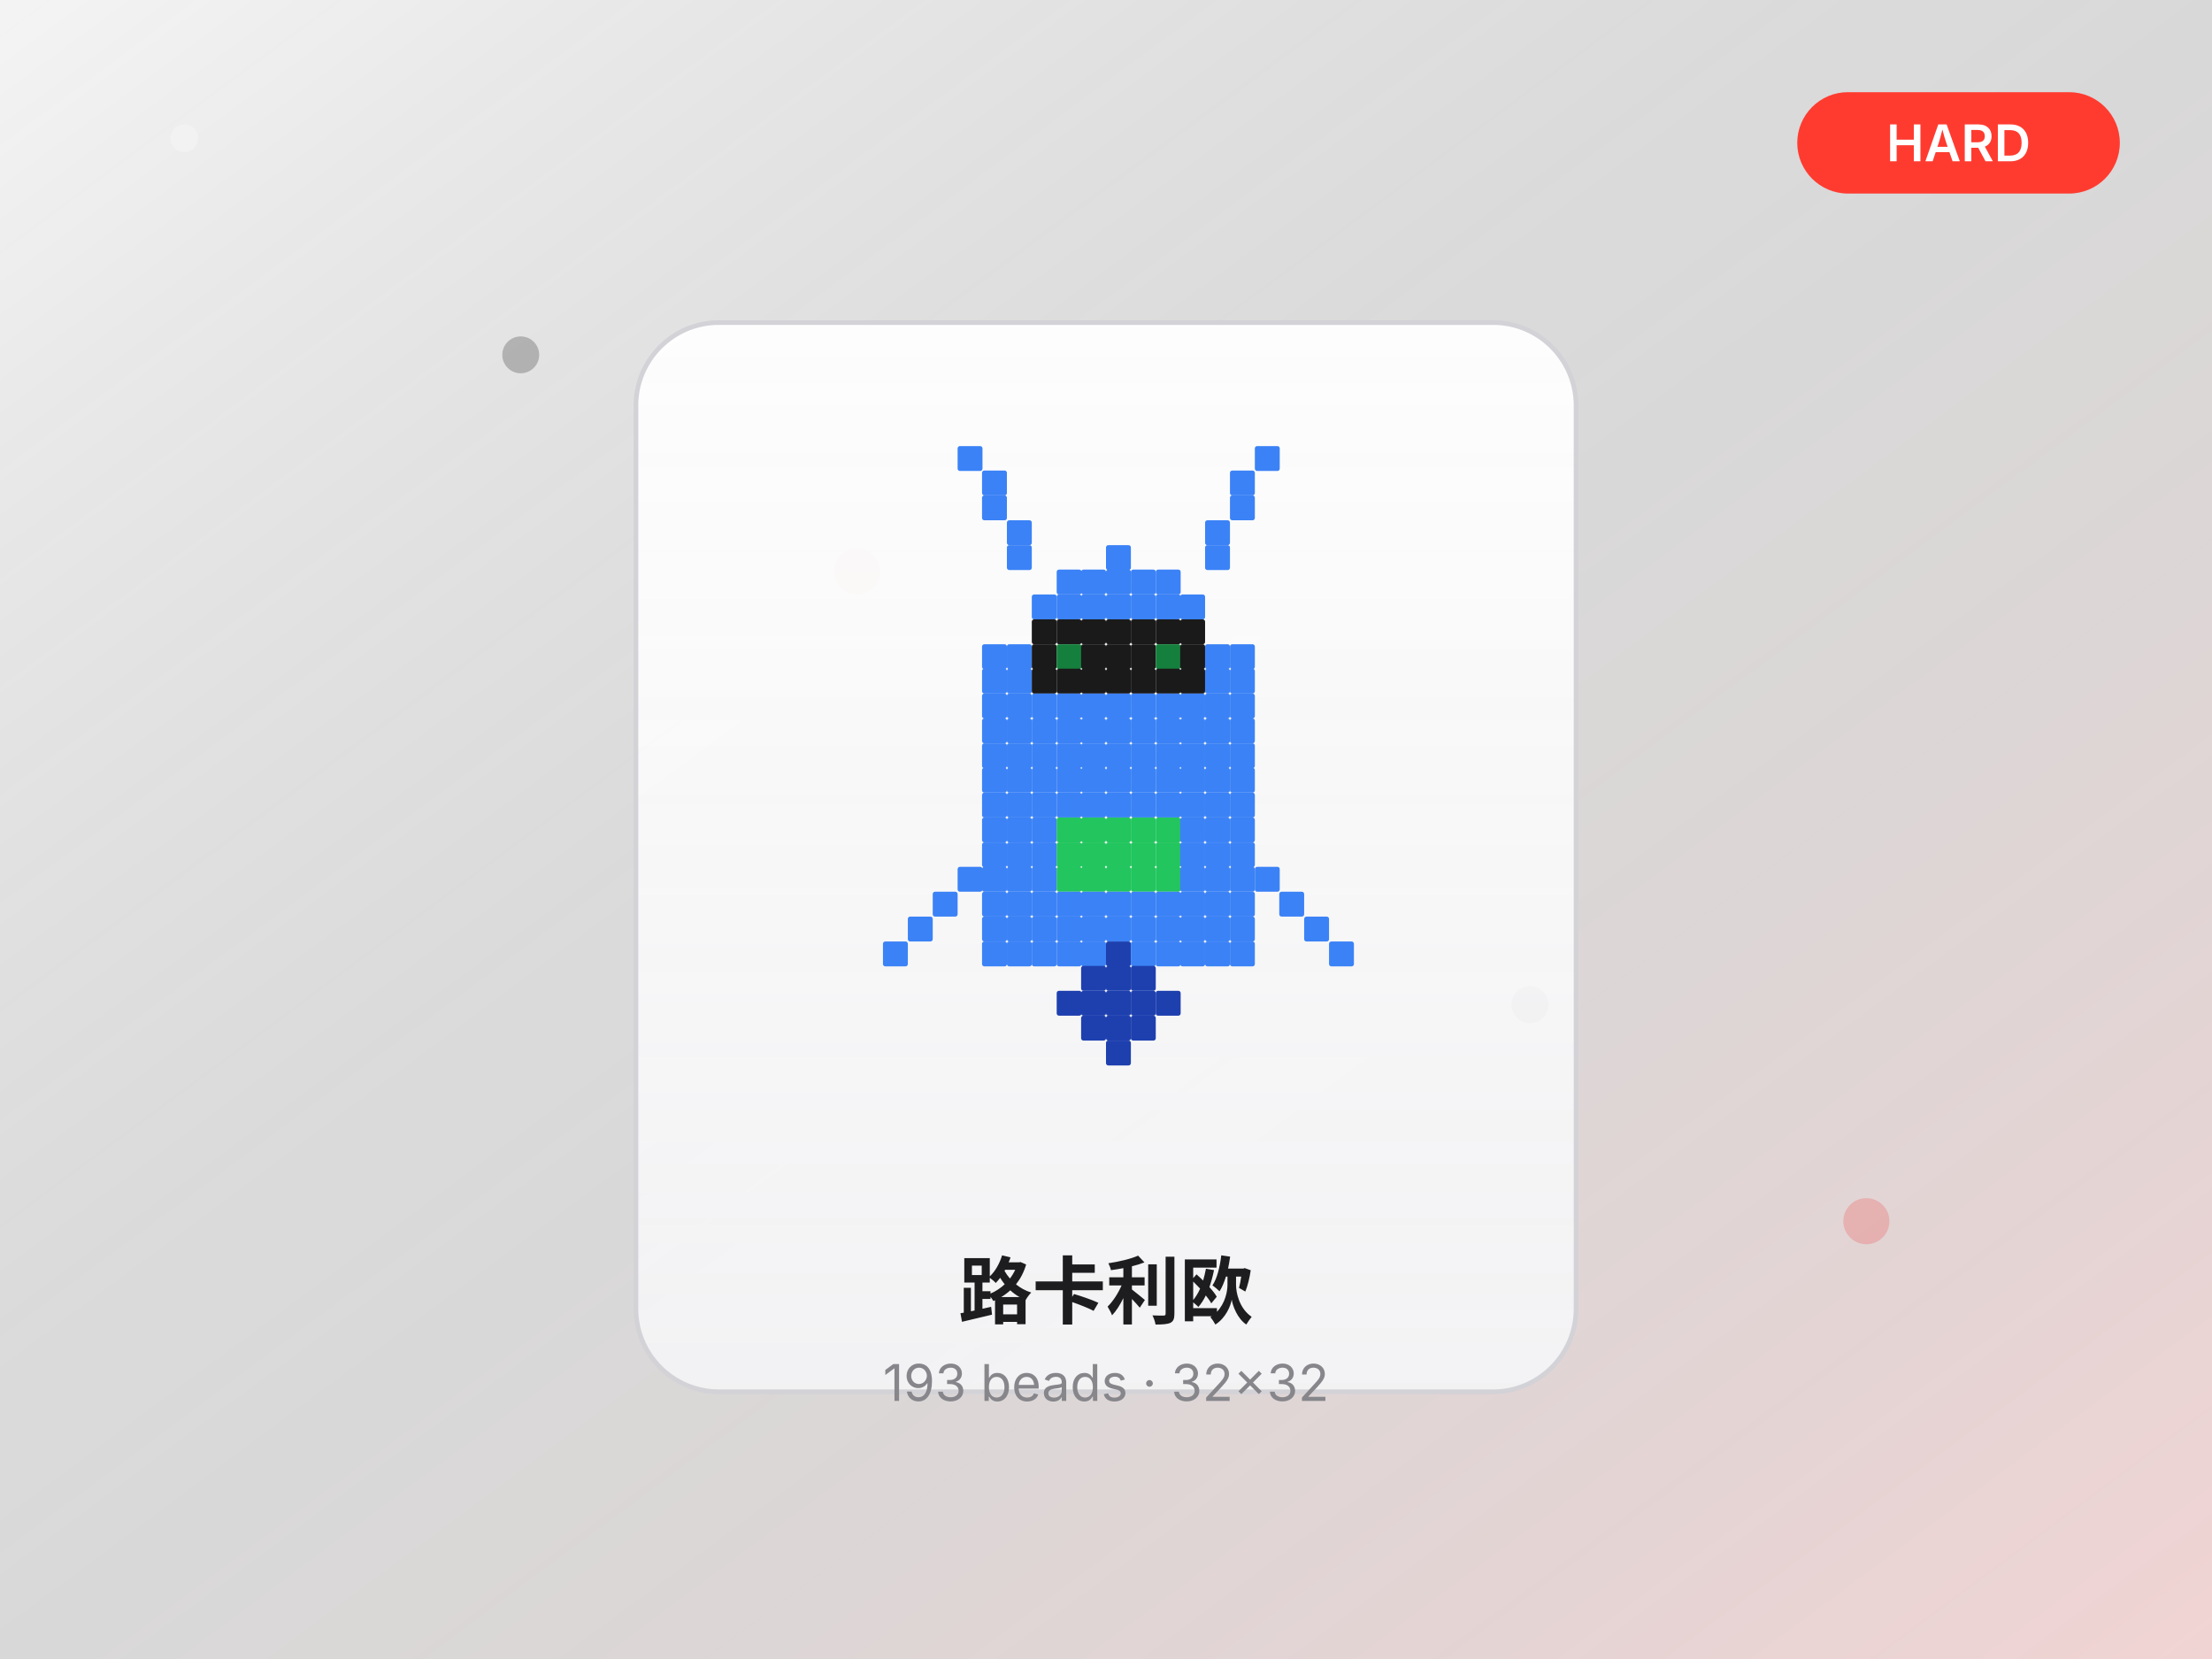
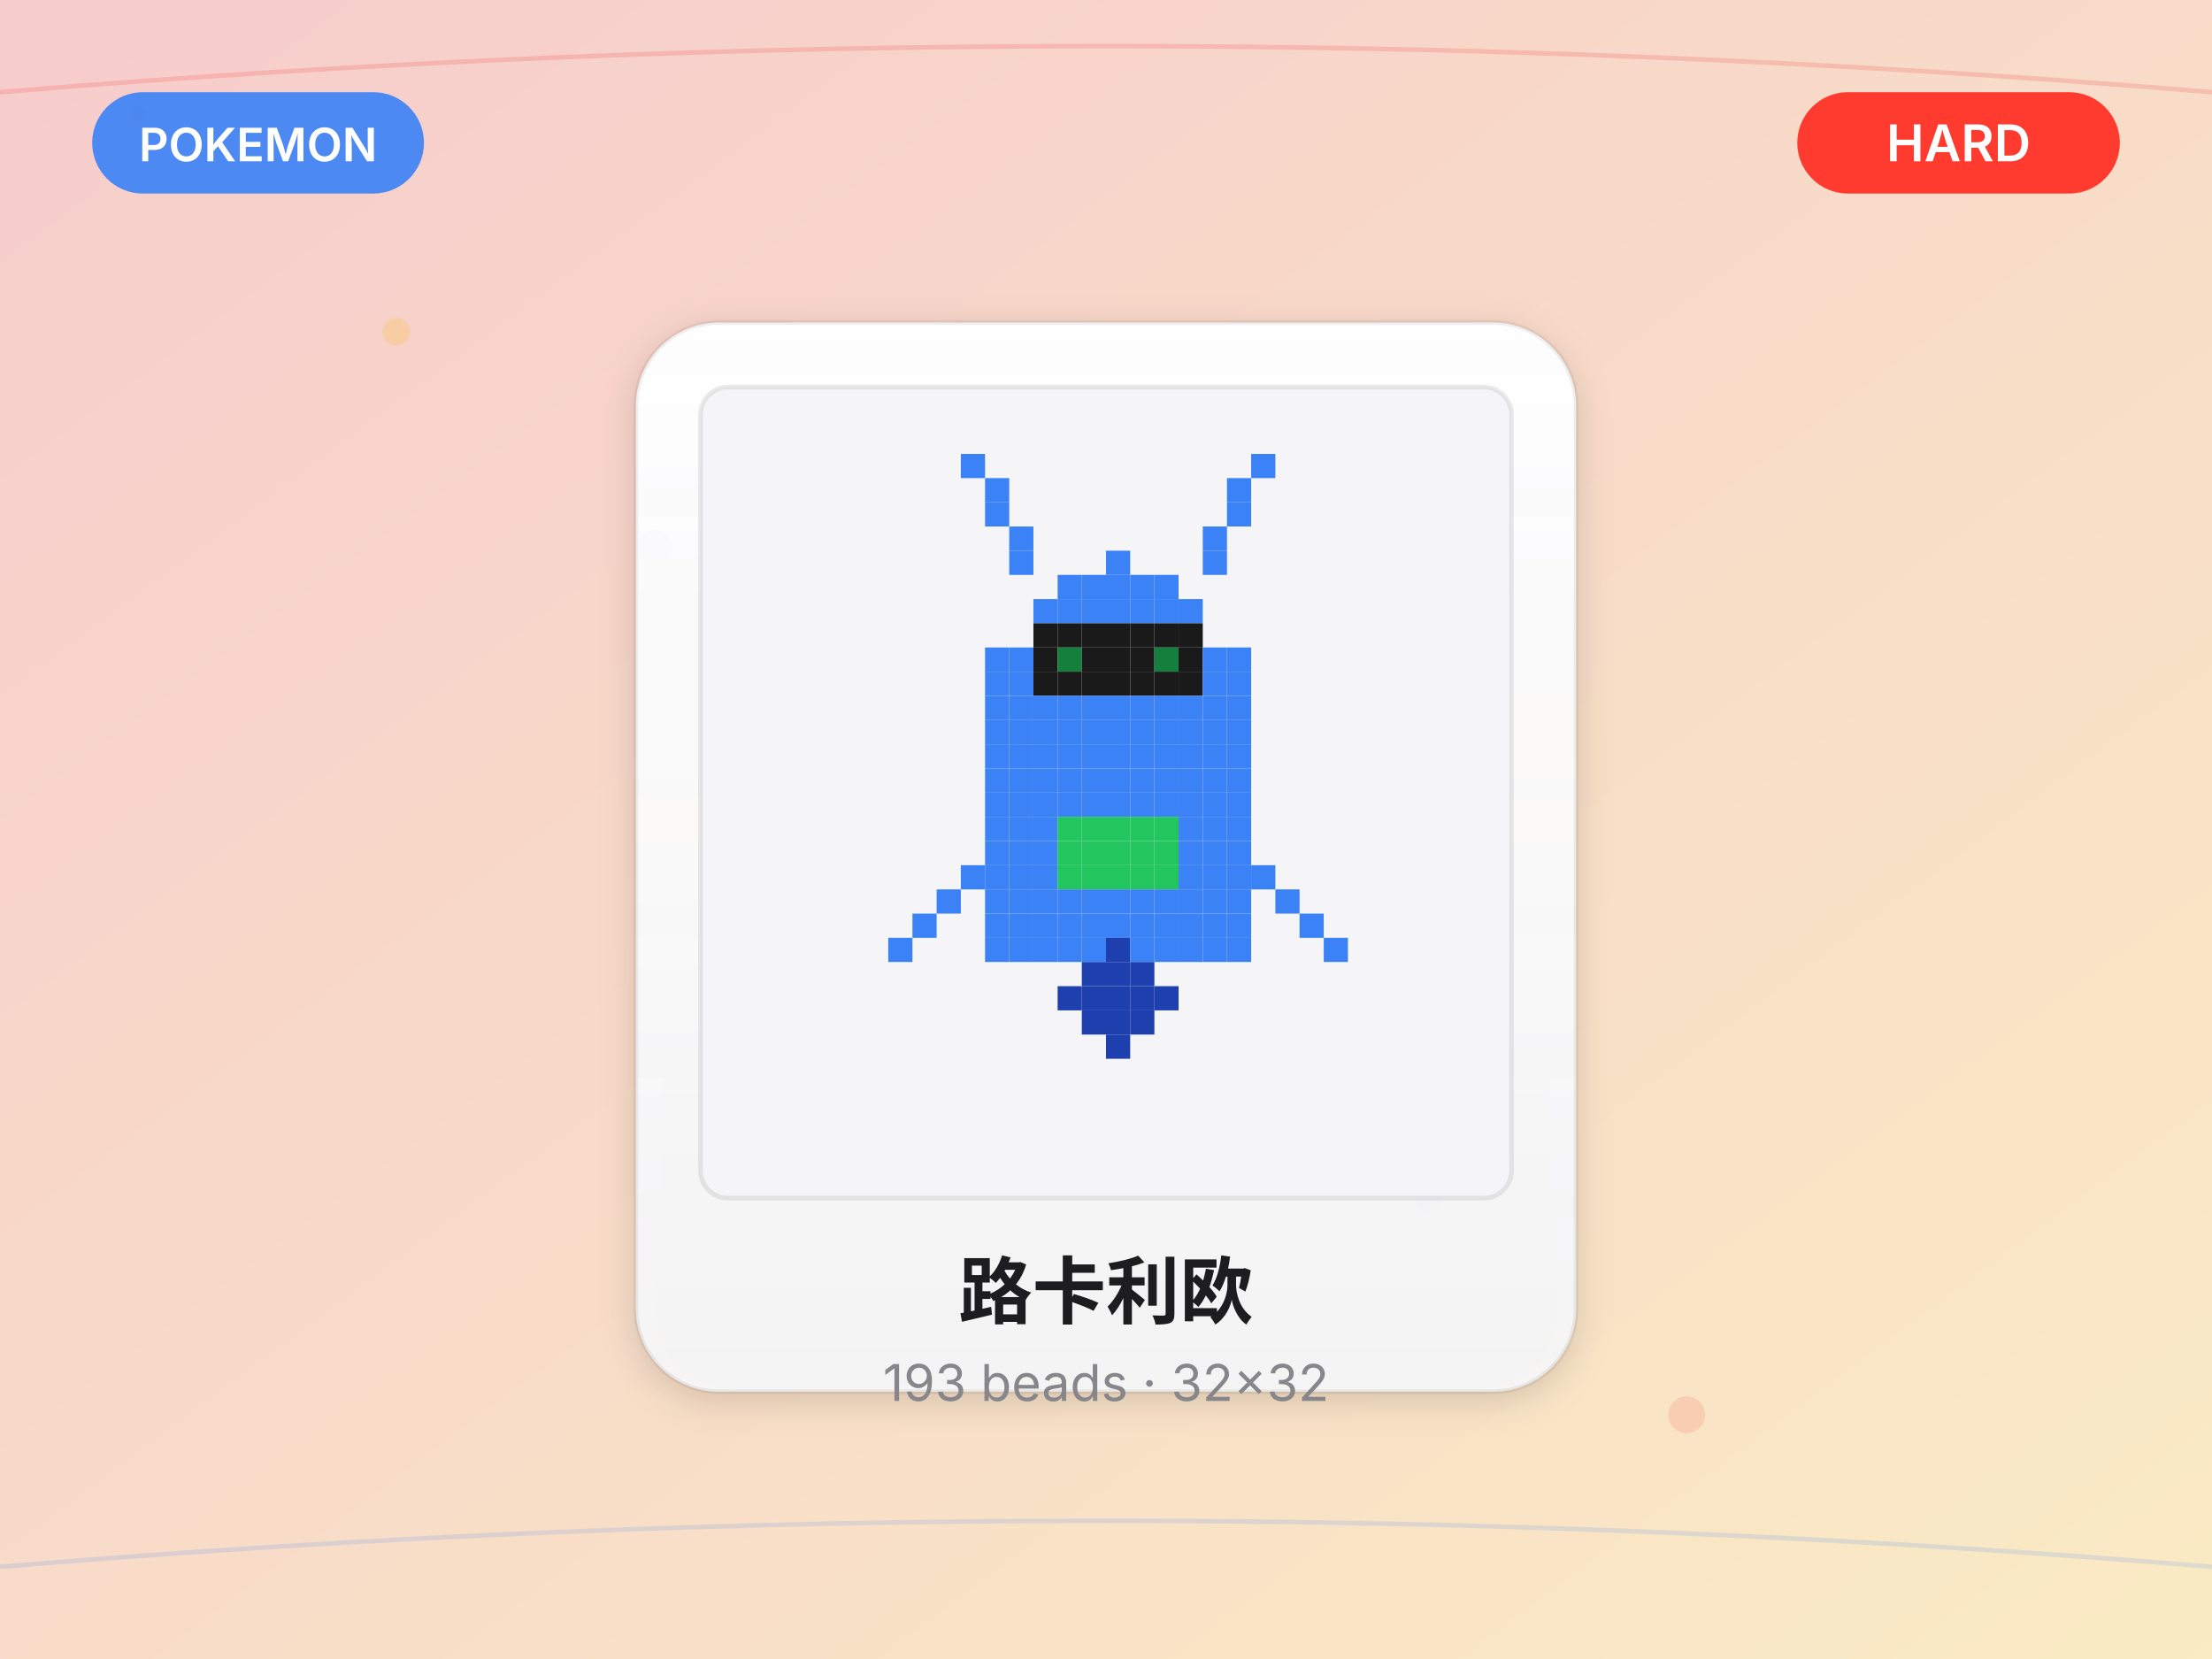
<svg xmlns="http://www.w3.org/2000/svg" viewBox="0 0 480 360" width="480" height="360">
  <defs>
    <linearGradient id="bgpokemonlucario014" x1="0%" y1="0%" x2="100%" y2="100%">
-       <stop offset="0%" stop-color="#FFFFFF" stop-opacity="0.18" />
-       <stop offset="50%" stop-color="#1A1A1A" stop-opacity="0.12" />
-       <stop offset="100%" stop-color="#EF4444" stop-opacity="0.18" />
+       <stop offset="0%" stop-color="#EF4444" stop-opacity="0.25" />
+       <stop offset="100%" stop-color="#FBBF24" stop-opacity="0.25" />
    </linearGradient>
    <linearGradient id="cardpokemonlucario014" x1="0%" y1="0%" x2="0%" y2="100%">
-       <stop offset="0%" stop-color="#ffffff" stop-opacity="0.95" />
-       <stop offset="100%" stop-color="#f5f5f7" stop-opacity="0.9" />
+       <stop offset="0%" stop-color="#ffffff" stop-opacity="0.98" />
+       <stop offset="100%" stop-color="#f5f5f7" stop-opacity="0.95" />
    </linearGradient>
+     <linearGradient id="boardpokemonlucario014" x1="0%" y1="0%" x2="0%" y2="100%">
+       <stop offset="0%" stop-color="#1d1d1f" stop-opacity="0.04" />
+       <stop offset="100%" stop-color="#1d1d1f" stop-opacity="0.08" />
+     </linearGradient>
+     <filter id="shadowpokemonlucario014" x="-10%" y="-10%" width="120%" height="120%">
+       <feGaussianBlur in="SourceAlpha" stdDeviation="4" />
+       <feOffset dx="0" dy="2" />
+       <feComponentTransfer>
+         <feFuncA type="linear" slope="0.15" />
+       </feComponentTransfer>
+       <feMerge>
+         <feMergeNode />
+         <feMergeNode in="SourceGraphic" />
+       </feMerge>
+     </filter>
  </defs>
+   <rect width="480" height="360" fill="#fafafa" />
  <rect width="480" height="360" fill="url(#bgpokemonlucario014)" />
-   <rect width="480" height="360" fill="#FFFFFF" opacity="0.04" />
-   <circle cx="40" cy="30" r="3" fill="#FFFFFF" opacity="0.25" />
-   <circle cx="113" cy="77" r="4" fill="#1A1A1A" opacity="0.25" />
-   <circle cx="186" cy="124" r="5" fill="#EF4444" opacity="0.25" />
-   <circle cx="259" cy="171" r="3" fill="#FFFFFF" opacity="0.25" />
-   <circle cx="332" cy="218" r="4" fill="#1A1A1A" opacity="0.25" />
-   <circle cx="405" cy="265" r="5" fill="#EF4444" opacity="0.25" />
-   <rect x="138" y="70" width="204" height="232" rx="18" fill="url(#cardpokemonlucario014)" stroke="#d2d2d7" stroke-width="1" />
-   <rect x="207.8" y="96.8" width="5.4" height="5.4" fill="#3B82F6" rx="0.5" />
-   <rect x="272.3" y="96.8" width="5.4" height="5.4" fill="#3B82F6" rx="0.5" />
-   <rect x="213.1" y="102.1" width="5.4" height="5.4" fill="#3B82F6" rx="0.5" />
-   <rect x="266.9" y="102.1" width="5.4" height="5.4" fill="#3B82F6" rx="0.5" />
-   <rect x="213.1" y="107.5" width="5.4" height="5.4" fill="#3B82F6" rx="0.5" />
-   <rect x="266.9" y="107.5" width="5.4" height="5.4" fill="#3B82F6" rx="0.5" />
-   <rect x="218.5" y="112.9" width="5.4" height="5.4" fill="#3B82F6" rx="0.5" />
-   <rect x="261.5" y="112.9" width="5.4" height="5.4" fill="#3B82F6" rx="0.5" />
-   <rect x="218.5" y="118.3" width="5.4" height="5.4" fill="#3B82F6" rx="0.5" />
-   <rect x="240.0" y="118.3" width="5.4" height="5.4" fill="#3B82F6" rx="0.5" />
-   <rect x="261.5" y="118.3" width="5.4" height="5.4" fill="#3B82F6" rx="0.5" />
-   <rect x="229.3" y="123.6" width="5.4" height="5.4" fill="#3B82F6" rx="0.5" />
-   <rect x="234.6" y="123.6" width="5.4" height="5.4" fill="#3B82F6" rx="0.5" />
-   <rect x="240.0" y="123.6" width="5.4" height="5.4" fill="#3B82F6" rx="0.5" />
-   <rect x="245.4" y="123.6" width="5.4" height="5.4" fill="#3B82F6" rx="0.5" />
-   <rect x="250.8" y="123.6" width="5.4" height="5.4" fill="#3B82F6" rx="0.5" />
-   <rect x="223.9" y="129.0" width="5.4" height="5.4" fill="#3B82F6" rx="0.5" />
-   <rect x="229.3" y="129.0" width="5.4" height="5.4" fill="#3B82F6" rx="0.5" />
-   <rect x="234.6" y="129.0" width="5.4" height="5.4" fill="#3B82F6" rx="0.5" />
-   <rect x="240.0" y="129.0" width="5.4" height="5.4" fill="#3B82F6" rx="0.5" />
-   <rect x="245.4" y="129.0" width="5.4" height="5.4" fill="#3B82F6" rx="0.5" />
-   <rect x="250.8" y="129.0" width="5.4" height="5.4" fill="#3B82F6" rx="0.5" />
-   <rect x="256.1" y="129.0" width="5.4" height="5.4" fill="#3B82F6" rx="0.5" />
-   <rect x="223.9" y="134.4" width="5.4" height="5.4" fill="#1A1A1A" rx="0.5" />
-   <rect x="229.3" y="134.4" width="5.4" height="5.4" fill="#1A1A1A" rx="0.5" />
-   <rect x="234.6" y="134.4" width="5.4" height="5.4" fill="#1A1A1A" rx="0.5" />
-   <rect x="240.0" y="134.4" width="5.4" height="5.4" fill="#1A1A1A" rx="0.5" />
-   <rect x="245.4" y="134.4" width="5.4" height="5.4" fill="#1A1A1A" rx="0.5" />
-   <rect x="250.8" y="134.4" width="5.4" height="5.4" fill="#1A1A1A" rx="0.5" />
-   <rect x="256.1" y="134.4" width="5.4" height="5.4" fill="#1A1A1A" rx="0.5" />
-   <rect x="213.1" y="139.8" width="5.4" height="5.4" fill="#3B82F6" rx="0.5" />
-   <rect x="218.5" y="139.8" width="5.4" height="5.4" fill="#3B82F6" rx="0.5" />
-   <rect x="223.9" y="139.8" width="5.4" height="5.4" fill="#1A1A1A" rx="0.5" />
-   <rect x="229.3" y="139.8" width="5.4" height="5.4" fill="#15803D" rx="0.5" />
-   <rect x="234.6" y="139.8" width="5.4" height="5.4" fill="#1A1A1A" rx="0.5" />
-   <rect x="240.0" y="139.8" width="5.4" height="5.4" fill="#1A1A1A" rx="0.5" />
-   <rect x="245.4" y="139.8" width="5.4" height="5.4" fill="#1A1A1A" rx="0.5" />
-   <rect x="250.8" y="139.8" width="5.4" height="5.4" fill="#15803D" rx="0.5" />
-   <rect x="256.1" y="139.8" width="5.4" height="5.4" fill="#1A1A1A" rx="0.5" />
-   <rect x="261.5" y="139.8" width="5.4" height="5.4" fill="#3B82F6" rx="0.5" />
-   <rect x="266.9" y="139.8" width="5.4" height="5.4" fill="#3B82F6" rx="0.5" />
-   <rect x="213.1" y="145.1" width="5.4" height="5.4" fill="#3B82F6" rx="0.5" />
-   <rect x="218.5" y="145.1" width="5.4" height="5.4" fill="#3B82F6" rx="0.5" />
-   <rect x="223.9" y="145.1" width="5.4" height="5.4" fill="#1A1A1A" rx="0.5" />
-   <rect x="229.3" y="145.1" width="5.4" height="5.4" fill="#1A1A1A" rx="0.5" />
-   <rect x="234.6" y="145.1" width="5.4" height="5.4" fill="#1A1A1A" rx="0.5" />
-   <rect x="240.0" y="145.1" width="5.4" height="5.4" fill="#1A1A1A" rx="0.5" />
-   <rect x="245.4" y="145.1" width="5.4" height="5.4" fill="#1A1A1A" rx="0.5" />
-   <rect x="250.8" y="145.1" width="5.4" height="5.4" fill="#1A1A1A" rx="0.5" />
-   <rect x="256.1" y="145.1" width="5.4" height="5.4" fill="#1A1A1A" rx="0.5" />
-   <rect x="261.5" y="145.1" width="5.4" height="5.4" fill="#3B82F6" rx="0.5" />
-   <rect x="266.9" y="145.1" width="5.4" height="5.4" fill="#3B82F6" rx="0.5" />
-   <rect x="213.1" y="150.5" width="5.4" height="5.4" fill="#3B82F6" rx="0.5" />
-   <rect x="218.5" y="150.5" width="5.4" height="5.4" fill="#3B82F6" rx="0.5" />
-   <rect x="223.9" y="150.5" width="5.4" height="5.4" fill="#3B82F6" rx="0.5" />
-   <rect x="229.3" y="150.5" width="5.4" height="5.4" fill="#3B82F6" rx="0.5" />
-   <rect x="234.6" y="150.5" width="5.4" height="5.4" fill="#3B82F6" rx="0.5" />
-   <rect x="240.0" y="150.5" width="5.4" height="5.4" fill="#3B82F6" rx="0.5" />
-   <rect x="245.4" y="150.5" width="5.4" height="5.4" fill="#3B82F6" rx="0.5" />
-   <rect x="250.8" y="150.5" width="5.4" height="5.4" fill="#3B82F6" rx="0.5" />
-   <rect x="256.1" y="150.5" width="5.4" height="5.4" fill="#3B82F6" rx="0.5" />
-   <rect x="261.5" y="150.5" width="5.4" height="5.4" fill="#3B82F6" rx="0.5" />
-   <rect x="266.9" y="150.5" width="5.4" height="5.4" fill="#3B82F6" rx="0.5" />
-   <rect x="213.1" y="155.9" width="5.4" height="5.4" fill="#3B82F6" rx="0.5" />
-   <rect x="218.5" y="155.9" width="5.4" height="5.4" fill="#3B82F6" rx="0.5" />
-   <rect x="223.9" y="155.9" width="5.4" height="5.4" fill="#3B82F6" rx="0.5" />
-   <rect x="229.3" y="155.9" width="5.4" height="5.4" fill="#3B82F6" rx="0.5" />
-   <rect x="234.6" y="155.9" width="5.4" height="5.4" fill="#3B82F6" rx="0.5" />
-   <rect x="240.0" y="155.9" width="5.4" height="5.4" fill="#3B82F6" rx="0.5" />
-   <rect x="245.4" y="155.9" width="5.4" height="5.4" fill="#3B82F6" rx="0.5" />
-   <rect x="250.8" y="155.9" width="5.4" height="5.4" fill="#3B82F6" rx="0.5" />
-   <rect x="256.1" y="155.9" width="5.4" height="5.4" fill="#3B82F6" rx="0.5" />
-   <rect x="261.5" y="155.9" width="5.4" height="5.4" fill="#3B82F6" rx="0.5" />
-   <rect x="266.9" y="155.9" width="5.4" height="5.4" fill="#3B82F6" rx="0.5" />
-   <rect x="213.1" y="161.3" width="5.4" height="5.4" fill="#3B82F6" rx="0.5" />
-   <rect x="218.5" y="161.3" width="5.4" height="5.4" fill="#3B82F6" rx="0.5" />
-   <rect x="223.9" y="161.3" width="5.4" height="5.4" fill="#3B82F6" rx="0.5" />
-   <rect x="229.3" y="161.3" width="5.4" height="5.4" fill="#3B82F6" rx="0.5" />
-   <rect x="234.6" y="161.3" width="5.4" height="5.4" fill="#3B82F6" rx="0.5" />
-   <rect x="240.0" y="161.3" width="5.4" height="5.4" fill="#3B82F6" rx="0.5" />
-   <rect x="245.4" y="161.3" width="5.4" height="5.4" fill="#3B82F6" rx="0.5" />
-   <rect x="250.8" y="161.3" width="5.4" height="5.4" fill="#3B82F6" rx="0.5" />
-   <rect x="256.1" y="161.3" width="5.4" height="5.4" fill="#3B82F6" rx="0.5" />
-   <rect x="261.5" y="161.3" width="5.4" height="5.4" fill="#3B82F6" rx="0.5" />
-   <rect x="266.9" y="161.3" width="5.4" height="5.4" fill="#3B82F6" rx="0.5" />
-   <rect x="213.1" y="166.6" width="5.4" height="5.4" fill="#3B82F6" rx="0.5" />
-   <rect x="218.5" y="166.6" width="5.4" height="5.4" fill="#3B82F6" rx="0.5" />
-   <rect x="223.9" y="166.6" width="5.4" height="5.4" fill="#3B82F6" rx="0.5" />
-   <rect x="229.3" y="166.6" width="5.4" height="5.4" fill="#3B82F6" rx="0.5" />
-   <rect x="234.6" y="166.6" width="5.4" height="5.4" fill="#3B82F6" rx="0.5" />
-   <rect x="240.0" y="166.6" width="5.4" height="5.4" fill="#3B82F6" rx="0.5" />
-   <rect x="245.4" y="166.6" width="5.4" height="5.4" fill="#3B82F6" rx="0.5" />
-   <rect x="250.8" y="166.6" width="5.4" height="5.4" fill="#3B82F6" rx="0.5" />
-   <rect x="256.1" y="166.6" width="5.4" height="5.4" fill="#3B82F6" rx="0.5" />
-   <rect x="261.5" y="166.6" width="5.4" height="5.4" fill="#3B82F6" rx="0.5" />
-   <rect x="266.9" y="166.6" width="5.4" height="5.4" fill="#3B82F6" rx="0.5" />
-   <rect x="213.1" y="172.0" width="5.4" height="5.4" fill="#3B82F6" rx="0.5" />
-   <rect x="218.5" y="172.0" width="5.4" height="5.4" fill="#3B82F6" rx="0.5" />
-   <rect x="223.9" y="172.0" width="5.4" height="5.4" fill="#3B82F6" rx="0.5" />
-   <rect x="229.3" y="172.0" width="5.4" height="5.4" fill="#3B82F6" rx="0.5" />
-   <rect x="234.6" y="172.0" width="5.4" height="5.4" fill="#3B82F6" rx="0.5" />
-   <rect x="240.0" y="172.0" width="5.4" height="5.4" fill="#3B82F6" rx="0.5" />
-   <rect x="245.4" y="172.0" width="5.4" height="5.4" fill="#3B82F6" rx="0.5" />
-   <rect x="250.8" y="172.0" width="5.4" height="5.4" fill="#3B82F6" rx="0.5" />
-   <rect x="256.1" y="172.0" width="5.4" height="5.4" fill="#3B82F6" rx="0.5" />
-   <rect x="261.5" y="172.0" width="5.4" height="5.4" fill="#3B82F6" rx="0.5" />
-   <rect x="266.9" y="172.0" width="5.4" height="5.4" fill="#3B82F6" rx="0.5" />
-   <rect x="213.1" y="177.4" width="5.4" height="5.4" fill="#3B82F6" rx="0.5" />
-   <rect x="218.5" y="177.4" width="5.4" height="5.4" fill="#3B82F6" rx="0.5" />
-   <rect x="223.9" y="177.4" width="5.4" height="5.4" fill="#3B82F6" rx="0.5" />
-   <rect x="229.3" y="177.4" width="5.4" height="5.4" fill="#22C55E" rx="0.5" />
-   <rect x="234.6" y="177.4" width="5.4" height="5.4" fill="#22C55E" rx="0.5" />
-   <rect x="240.0" y="177.4" width="5.4" height="5.4" fill="#22C55E" rx="0.5" />
-   <rect x="245.4" y="177.4" width="5.4" height="5.4" fill="#22C55E" rx="0.5" />
-   <rect x="250.8" y="177.4" width="5.4" height="5.4" fill="#22C55E" rx="0.5" />
-   <rect x="256.1" y="177.4" width="5.4" height="5.4" fill="#3B82F6" rx="0.5" />
-   <rect x="261.5" y="177.4" width="5.4" height="5.4" fill="#3B82F6" rx="0.5" />
-   <rect x="266.9" y="177.4" width="5.4" height="5.4" fill="#3B82F6" rx="0.5" />
-   <rect x="213.1" y="182.8" width="5.4" height="5.4" fill="#3B82F6" rx="0.5" />
-   <rect x="218.5" y="182.8" width="5.4" height="5.4" fill="#3B82F6" rx="0.5" />
-   <rect x="223.9" y="182.8" width="5.4" height="5.4" fill="#3B82F6" rx="0.5" />
-   <rect x="229.3" y="182.8" width="5.4" height="5.4" fill="#22C55E" rx="0.5" />
-   <rect x="234.6" y="182.8" width="5.4" height="5.4" fill="#22C55E" rx="0.5" />
-   <rect x="240.0" y="182.8" width="5.4" height="5.4" fill="#22C55E" rx="0.5" />
-   <rect x="245.4" y="182.8" width="5.4" height="5.4" fill="#22C55E" rx="0.5" />
-   <rect x="250.8" y="182.8" width="5.4" height="5.4" fill="#22C55E" rx="0.5" />
-   <rect x="256.1" y="182.8" width="5.4" height="5.4" fill="#3B82F6" rx="0.5" />
-   <rect x="261.5" y="182.8" width="5.4" height="5.4" fill="#3B82F6" rx="0.5" />
-   <rect x="266.9" y="182.8" width="5.4" height="5.4" fill="#3B82F6" rx="0.5" />
-   <rect x="207.8" y="188.1" width="5.4" height="5.4" fill="#3B82F6" rx="0.5" />
-   <rect x="213.1" y="188.1" width="5.4" height="5.4" fill="#3B82F6" rx="0.5" />
-   <rect x="218.5" y="188.1" width="5.4" height="5.4" fill="#3B82F6" rx="0.5" />
-   <rect x="223.9" y="188.1" width="5.4" height="5.4" fill="#3B82F6" rx="0.5" />
-   <rect x="229.3" y="188.1" width="5.4" height="5.4" fill="#22C55E" rx="0.5" />
-   <rect x="234.6" y="188.1" width="5.4" height="5.4" fill="#22C55E" rx="0.5" />
-   <rect x="240.0" y="188.1" width="5.4" height="5.4" fill="#22C55E" rx="0.5" />
-   <rect x="245.4" y="188.1" width="5.4" height="5.4" fill="#22C55E" rx="0.5" />
-   <rect x="250.8" y="188.1" width="5.4" height="5.4" fill="#22C55E" rx="0.5" />
-   <rect x="256.1" y="188.1" width="5.4" height="5.4" fill="#3B82F6" rx="0.5" />
-   <rect x="261.5" y="188.1" width="5.4" height="5.4" fill="#3B82F6" rx="0.5" />
-   <rect x="266.9" y="188.1" width="5.4" height="5.4" fill="#3B82F6" rx="0.5" />
-   <rect x="272.3" y="188.1" width="5.4" height="5.4" fill="#3B82F6" rx="0.5" />
-   <rect x="202.4" y="193.5" width="5.4" height="5.4" fill="#3B82F6" rx="0.5" />
-   <rect x="213.1" y="193.5" width="5.4" height="5.4" fill="#3B82F6" rx="0.5" />
-   <rect x="218.5" y="193.5" width="5.4" height="5.4" fill="#3B82F6" rx="0.5" />
-   <rect x="223.9" y="193.5" width="5.4" height="5.4" fill="#3B82F6" rx="0.5" />
-   <rect x="229.3" y="193.5" width="5.4" height="5.4" fill="#3B82F6" rx="0.5" />
-   <rect x="234.6" y="193.5" width="5.4" height="5.4" fill="#3B82F6" rx="0.5" />
-   <rect x="240.0" y="193.5" width="5.4" height="5.4" fill="#3B82F6" rx="0.5" />
-   <rect x="245.4" y="193.5" width="5.4" height="5.4" fill="#3B82F6" rx="0.5" />
-   <rect x="250.8" y="193.5" width="5.4" height="5.4" fill="#3B82F6" rx="0.5" />
-   <rect x="256.1" y="193.5" width="5.4" height="5.4" fill="#3B82F6" rx="0.5" />
-   <rect x="261.5" y="193.5" width="5.4" height="5.4" fill="#3B82F6" rx="0.5" />
-   <rect x="266.9" y="193.5" width="5.4" height="5.4" fill="#3B82F6" rx="0.5" />
-   <rect x="277.6" y="193.5" width="5.4" height="5.4" fill="#3B82F6" rx="0.5" />
-   <rect x="197.0" y="198.9" width="5.4" height="5.4" fill="#3B82F6" rx="0.5" />
-   <rect x="213.1" y="198.9" width="5.4" height="5.4" fill="#3B82F6" rx="0.5" />
-   <rect x="218.5" y="198.9" width="5.4" height="5.4" fill="#3B82F6" rx="0.5" />
-   <rect x="223.9" y="198.9" width="5.4" height="5.4" fill="#3B82F6" rx="0.5" />
-   <rect x="229.3" y="198.9" width="5.4" height="5.4" fill="#3B82F6" rx="0.5" />
-   <rect x="234.6" y="198.9" width="5.4" height="5.4" fill="#3B82F6" rx="0.5" />
-   <rect x="240.0" y="198.9" width="5.4" height="5.4" fill="#3B82F6" rx="0.5" />
-   <rect x="245.4" y="198.9" width="5.4" height="5.4" fill="#3B82F6" rx="0.5" />
-   <rect x="250.8" y="198.9" width="5.4" height="5.4" fill="#3B82F6" rx="0.5" />
-   <rect x="256.1" y="198.9" width="5.4" height="5.4" fill="#3B82F6" rx="0.5" />
-   <rect x="261.5" y="198.9" width="5.4" height="5.4" fill="#3B82F6" rx="0.5" />
-   <rect x="266.9" y="198.9" width="5.4" height="5.4" fill="#3B82F6" rx="0.5" />
-   <rect x="283.0" y="198.9" width="5.4" height="5.4" fill="#3B82F6" rx="0.5" />
-   <rect x="191.6" y="204.3" width="5.4" height="5.4" fill="#3B82F6" rx="0.5" />
-   <rect x="213.1" y="204.3" width="5.4" height="5.4" fill="#3B82F6" rx="0.5" />
-   <rect x="218.5" y="204.3" width="5.4" height="5.4" fill="#3B82F6" rx="0.5" />
-   <rect x="223.9" y="204.3" width="5.4" height="5.4" fill="#3B82F6" rx="0.5" />
-   <rect x="229.3" y="204.3" width="5.4" height="5.4" fill="#3B82F6" rx="0.5" />
-   <rect x="234.6" y="204.3" width="5.4" height="5.4" fill="#3B82F6" rx="0.5" />
-   <rect x="240.0" y="204.3" width="5.4" height="5.4" fill="#1E40AF" rx="0.5" />
-   <rect x="245.4" y="204.3" width="5.4" height="5.4" fill="#3B82F6" rx="0.5" />
-   <rect x="250.8" y="204.3" width="5.4" height="5.4" fill="#3B82F6" rx="0.5" />
-   <rect x="256.1" y="204.3" width="5.4" height="5.4" fill="#3B82F6" rx="0.5" />
-   <rect x="261.5" y="204.3" width="5.4" height="5.4" fill="#3B82F6" rx="0.5" />
-   <rect x="266.9" y="204.3" width="5.4" height="5.4" fill="#3B82F6" rx="0.5" />
-   <rect x="288.4" y="204.3" width="5.4" height="5.4" fill="#3B82F6" rx="0.5" />
-   <rect x="234.6" y="209.6" width="5.4" height="5.4" fill="#1E40AF" rx="0.5" />
-   <rect x="240.0" y="209.6" width="5.4" height="5.4" fill="#1E40AF" rx="0.5" />
-   <rect x="245.4" y="209.6" width="5.4" height="5.4" fill="#1E40AF" rx="0.5" />
-   <rect x="229.3" y="215.0" width="5.4" height="5.4" fill="#1E40AF" rx="0.5" />
-   <rect x="234.6" y="215.0" width="5.4" height="5.4" fill="#1E40AF" rx="0.5" />
-   <rect x="240.0" y="215.0" width="5.4" height="5.4" fill="#1E40AF" rx="0.5" />
-   <rect x="245.4" y="215.0" width="5.4" height="5.4" fill="#1E40AF" rx="0.5" />
-   <rect x="250.8" y="215.0" width="5.4" height="5.4" fill="#1E40AF" rx="0.5" />
-   <rect x="234.6" y="220.4" width="5.4" height="5.4" fill="#1E40AF" rx="0.5" />
-   <rect x="240.0" y="220.4" width="5.4" height="5.4" fill="#1E40AF" rx="0.5" />
-   <rect x="245.4" y="220.4" width="5.4" height="5.4" fill="#1E40AF" rx="0.5" />
-   <rect x="240.0" y="225.8" width="5.4" height="5.4" fill="#1E40AF" rx="0.5" />
+   <path d="M 0 340 Q 240 320 480 340" stroke="#3B82F6" stroke-width="1" fill="none" opacity="0.15" />
+   <path d="M 0 20 Q 240 0 480 20" stroke="#EF4444" stroke-width="1" fill="none" opacity="0.2" />
+   <circle cx="30" cy="25" r="2" fill="#EF4444" opacity="0.15" />
+   <circle cx="86" cy="72" r="3" fill="#FBBF24" opacity="0.23" />
+   <circle cx="142" cy="119" r="4" fill="#3B82F6" opacity="0.31" />
+   <circle cx="198" cy="166" r="5" fill="#EF4444" opacity="0.15" />
+   <circle cx="254" cy="213" r="2" fill="#FBBF24" opacity="0.23" />
+   <circle cx="310" cy="260" r="3" fill="#3B82F6" opacity="0.31" />
+   <circle cx="366" cy="307" r="4" fill="#EF4444" opacity="0.15" />
+   <circle cx="422" cy="34" r="5" fill="#FBBF24" opacity="0.23" />
+   <rect x="138" y="70" width="204" height="232" rx="18" fill="url(#cardpokemonlucario014)" stroke="rgba(0,0,0,0.06)" stroke-width="1" filter="url(#shadowpokemonlucario014)" />
+   <rect x="152" y="84" width="176" height="176" rx="6" fill="#f5f5f7" stroke="rgba(0,0,0,0.08)" stroke-width="1" />
+   <rect x="208.50" y="98.50" width="5.25" height="5.25" fill="#3B82F6" />
+   <rect x="271.50" y="98.50" width="5.25" height="5.25" fill="#3B82F6" />
+   <rect x="213.75" y="103.75" width="5.25" height="5.25" fill="#3B82F6" />
+   <rect x="266.25" y="103.75" width="5.25" height="5.25" fill="#3B82F6" />
+   <rect x="213.75" y="109.00" width="5.25" height="5.25" fill="#3B82F6" />
+   <rect x="266.25" y="109.00" width="5.25" height="5.25" fill="#3B82F6" />
+   <rect x="219.00" y="114.25" width="5.25" height="5.25" fill="#3B82F6" />
+   <rect x="261.00" y="114.25" width="5.25" height="5.25" fill="#3B82F6" />
+   <rect x="219.00" y="119.50" width="5.25" height="5.25" fill="#3B82F6" />
+   <rect x="240.00" y="119.50" width="5.25" height="5.25" fill="#3B82F6" />
+   <rect x="261.00" y="119.50" width="5.25" height="5.25" fill="#3B82F6" />
+   <rect x="229.50" y="124.75" width="5.25" height="5.25" fill="#3B82F6" />
+   <rect x="234.75" y="124.75" width="5.25" height="5.25" fill="#3B82F6" />
+   <rect x="240.00" y="124.75" width="5.25" height="5.25" fill="#3B82F6" />
+   <rect x="245.25" y="124.75" width="5.25" height="5.25" fill="#3B82F6" />
+   <rect x="250.50" y="124.75" width="5.25" height="5.25" fill="#3B82F6" />
+   <rect x="224.25" y="130.00" width="5.25" height="5.25" fill="#3B82F6" />
+   <rect x="229.50" y="130.00" width="5.25" height="5.25" fill="#3B82F6" />
+   <rect x="234.75" y="130.00" width="5.25" height="5.25" fill="#3B82F6" />
+   <rect x="240.00" y="130.00" width="5.25" height="5.25" fill="#3B82F6" />
+   <rect x="245.25" y="130.00" width="5.25" height="5.25" fill="#3B82F6" />
+   <rect x="250.50" y="130.00" width="5.25" height="5.25" fill="#3B82F6" />
+   <rect x="255.75" y="130.00" width="5.25" height="5.25" fill="#3B82F6" />
+   <rect x="224.25" y="135.25" width="5.25" height="5.25" fill="#1A1A1A" />
+   <rect x="229.50" y="135.25" width="5.25" height="5.25" fill="#1A1A1A" />
+   <rect x="234.75" y="135.25" width="5.25" height="5.25" fill="#1A1A1A" />
+   <rect x="240.00" y="135.25" width="5.25" height="5.25" fill="#1A1A1A" />
+   <rect x="245.25" y="135.25" width="5.25" height="5.25" fill="#1A1A1A" />
+   <rect x="250.50" y="135.25" width="5.25" height="5.25" fill="#1A1A1A" />
+   <rect x="255.75" y="135.25" width="5.25" height="5.25" fill="#1A1A1A" />
+   <rect x="213.75" y="140.50" width="5.25" height="5.25" fill="#3B82F6" />
+   <rect x="219.00" y="140.50" width="5.25" height="5.25" fill="#3B82F6" />
+   <rect x="224.25" y="140.50" width="5.25" height="5.25" fill="#1A1A1A" />
+   <rect x="229.50" y="140.50" width="5.25" height="5.25" fill="#15803D" />
+   <rect x="234.75" y="140.50" width="5.25" height="5.25" fill="#1A1A1A" />
+   <rect x="240.00" y="140.50" width="5.25" height="5.25" fill="#1A1A1A" />
+   <rect x="245.25" y="140.50" width="5.25" height="5.25" fill="#1A1A1A" />
+   <rect x="250.50" y="140.50" width="5.25" height="5.25" fill="#15803D" />
+   <rect x="255.75" y="140.50" width="5.25" height="5.25" fill="#1A1A1A" />
+   <rect x="261.00" y="140.50" width="5.25" height="5.25" fill="#3B82F6" />
+   <rect x="266.25" y="140.50" width="5.25" height="5.25" fill="#3B82F6" />
+   <rect x="213.75" y="145.75" width="5.25" height="5.25" fill="#3B82F6" />
+   <rect x="219.00" y="145.75" width="5.25" height="5.25" fill="#3B82F6" />
+   <rect x="224.25" y="145.75" width="5.25" height="5.25" fill="#1A1A1A" />
+   <rect x="229.50" y="145.75" width="5.25" height="5.25" fill="#1A1A1A" />
+   <rect x="234.75" y="145.75" width="5.25" height="5.25" fill="#1A1A1A" />
+   <rect x="240.00" y="145.75" width="5.25" height="5.25" fill="#1A1A1A" />
+   <rect x="245.25" y="145.75" width="5.25" height="5.25" fill="#1A1A1A" />
+   <rect x="250.50" y="145.75" width="5.25" height="5.25" fill="#1A1A1A" />
+   <rect x="255.75" y="145.75" width="5.25" height="5.25" fill="#1A1A1A" />
+   <rect x="261.00" y="145.75" width="5.25" height="5.25" fill="#3B82F6" />
+   <rect x="266.25" y="145.75" width="5.25" height="5.25" fill="#3B82F6" />
+   <rect x="213.75" y="151.00" width="5.25" height="5.25" fill="#3B82F6" />
+   <rect x="219.00" y="151.00" width="5.25" height="5.25" fill="#3B82F6" />
+   <rect x="224.25" y="151.00" width="5.25" height="5.25" fill="#3B82F6" />
+   <rect x="229.50" y="151.00" width="5.25" height="5.25" fill="#3B82F6" />
+   <rect x="234.75" y="151.00" width="5.25" height="5.25" fill="#3B82F6" />
+   <rect x="240.00" y="151.00" width="5.25" height="5.25" fill="#3B82F6" />
+   <rect x="245.25" y="151.00" width="5.25" height="5.25" fill="#3B82F6" />
+   <rect x="250.50" y="151.00" width="5.25" height="5.25" fill="#3B82F6" />
+   <rect x="255.75" y="151.00" width="5.25" height="5.25" fill="#3B82F6" />
+   <rect x="261.00" y="151.00" width="5.25" height="5.25" fill="#3B82F6" />
+   <rect x="266.25" y="151.00" width="5.25" height="5.25" fill="#3B82F6" />
+   <rect x="213.75" y="156.25" width="5.25" height="5.25" fill="#3B82F6" />
+   <rect x="219.00" y="156.25" width="5.25" height="5.25" fill="#3B82F6" />
+   <rect x="224.25" y="156.25" width="5.25" height="5.25" fill="#3B82F6" />
+   <rect x="229.50" y="156.25" width="5.25" height="5.25" fill="#3B82F6" />
+   <rect x="234.75" y="156.25" width="5.25" height="5.25" fill="#3B82F6" />
+   <rect x="240.00" y="156.25" width="5.25" height="5.25" fill="#3B82F6" />
+   <rect x="245.25" y="156.25" width="5.25" height="5.25" fill="#3B82F6" />
+   <rect x="250.50" y="156.25" width="5.25" height="5.25" fill="#3B82F6" />
+   <rect x="255.75" y="156.25" width="5.25" height="5.25" fill="#3B82F6" />
+   <rect x="261.00" y="156.25" width="5.25" height="5.25" fill="#3B82F6" />
+   <rect x="266.25" y="156.25" width="5.25" height="5.25" fill="#3B82F6" />
+   <rect x="213.75" y="161.50" width="5.25" height="5.25" fill="#3B82F6" />
+   <rect x="219.00" y="161.50" width="5.25" height="5.25" fill="#3B82F6" />
+   <rect x="224.25" y="161.50" width="5.25" height="5.25" fill="#3B82F6" />
+   <rect x="229.50" y="161.50" width="5.25" height="5.25" fill="#3B82F6" />
+   <rect x="234.75" y="161.50" width="5.25" height="5.25" fill="#3B82F6" />
+   <rect x="240.00" y="161.50" width="5.25" height="5.25" fill="#3B82F6" />
+   <rect x="245.25" y="161.50" width="5.25" height="5.25" fill="#3B82F6" />
+   <rect x="250.50" y="161.50" width="5.25" height="5.25" fill="#3B82F6" />
+   <rect x="255.75" y="161.50" width="5.25" height="5.25" fill="#3B82F6" />
+   <rect x="261.00" y="161.50" width="5.25" height="5.25" fill="#3B82F6" />
+   <rect x="266.25" y="161.50" width="5.25" height="5.25" fill="#3B82F6" />
+   <rect x="213.75" y="166.75" width="5.25" height="5.25" fill="#3B82F6" />
+   <rect x="219.00" y="166.75" width="5.25" height="5.25" fill="#3B82F6" />
+   <rect x="224.25" y="166.75" width="5.25" height="5.25" fill="#3B82F6" />
+   <rect x="229.50" y="166.75" width="5.25" height="5.25" fill="#3B82F6" />
+   <rect x="234.75" y="166.75" width="5.25" height="5.25" fill="#3B82F6" />
+   <rect x="240.00" y="166.75" width="5.25" height="5.25" fill="#3B82F6" />
+   <rect x="245.25" y="166.75" width="5.25" height="5.25" fill="#3B82F6" />
+   <rect x="250.50" y="166.75" width="5.25" height="5.25" fill="#3B82F6" />
+   <rect x="255.75" y="166.75" width="5.25" height="5.25" fill="#3B82F6" />
+   <rect x="261.00" y="166.75" width="5.25" height="5.25" fill="#3B82F6" />
+   <rect x="266.25" y="166.75" width="5.25" height="5.25" fill="#3B82F6" />
+   <rect x="213.75" y="172.00" width="5.25" height="5.25" fill="#3B82F6" />
+   <rect x="219.00" y="172.00" width="5.25" height="5.25" fill="#3B82F6" />
+   <rect x="224.25" y="172.00" width="5.25" height="5.25" fill="#3B82F6" />
+   <rect x="229.50" y="172.00" width="5.25" height="5.25" fill="#3B82F6" />
+   <rect x="234.75" y="172.00" width="5.25" height="5.25" fill="#3B82F6" />
+   <rect x="240.00" y="172.00" width="5.25" height="5.25" fill="#3B82F6" />
+   <rect x="245.25" y="172.00" width="5.25" height="5.25" fill="#3B82F6" />
+   <rect x="250.50" y="172.00" width="5.25" height="5.25" fill="#3B82F6" />
+   <rect x="255.75" y="172.00" width="5.25" height="5.25" fill="#3B82F6" />
+   <rect x="261.00" y="172.00" width="5.25" height="5.25" fill="#3B82F6" />
+   <rect x="266.25" y="172.00" width="5.25" height="5.25" fill="#3B82F6" />
+   <rect x="213.75" y="177.25" width="5.25" height="5.25" fill="#3B82F6" />
+   <rect x="219.00" y="177.25" width="5.25" height="5.25" fill="#3B82F6" />
+   <rect x="224.25" y="177.25" width="5.25" height="5.25" fill="#3B82F6" />
+   <rect x="229.50" y="177.25" width="5.25" height="5.25" fill="#22C55E" />
+   <rect x="234.75" y="177.25" width="5.25" height="5.25" fill="#22C55E" />
+   <rect x="240.00" y="177.25" width="5.25" height="5.25" fill="#22C55E" />
+   <rect x="245.25" y="177.25" width="5.25" height="5.25" fill="#22C55E" />
+   <rect x="250.50" y="177.25" width="5.25" height="5.25" fill="#22C55E" />
+   <rect x="255.75" y="177.25" width="5.25" height="5.25" fill="#3B82F6" />
+   <rect x="261.00" y="177.25" width="5.25" height="5.25" fill="#3B82F6" />
+   <rect x="266.25" y="177.25" width="5.25" height="5.25" fill="#3B82F6" />
+   <rect x="213.75" y="182.50" width="5.25" height="5.25" fill="#3B82F6" />
+   <rect x="219.00" y="182.50" width="5.25" height="5.25" fill="#3B82F6" />
+   <rect x="224.25" y="182.50" width="5.25" height="5.25" fill="#3B82F6" />
+   <rect x="229.50" y="182.50" width="5.25" height="5.25" fill="#22C55E" />
+   <rect x="234.75" y="182.50" width="5.25" height="5.25" fill="#22C55E" />
+   <rect x="240.00" y="182.50" width="5.25" height="5.25" fill="#22C55E" />
+   <rect x="245.25" y="182.50" width="5.25" height="5.25" fill="#22C55E" />
+   <rect x="250.50" y="182.50" width="5.25" height="5.25" fill="#22C55E" />
+   <rect x="255.75" y="182.50" width="5.25" height="5.25" fill="#3B82F6" />
+   <rect x="261.00" y="182.50" width="5.25" height="5.25" fill="#3B82F6" />
+   <rect x="266.25" y="182.50" width="5.25" height="5.25" fill="#3B82F6" />
+   <rect x="208.50" y="187.75" width="5.25" height="5.25" fill="#3B82F6" />
+   <rect x="213.75" y="187.75" width="5.25" height="5.25" fill="#3B82F6" />
+   <rect x="219.00" y="187.75" width="5.25" height="5.25" fill="#3B82F6" />
+   <rect x="224.25" y="187.75" width="5.25" height="5.25" fill="#3B82F6" />
+   <rect x="229.50" y="187.75" width="5.25" height="5.25" fill="#22C55E" />
+   <rect x="234.75" y="187.75" width="5.25" height="5.25" fill="#22C55E" />
+   <rect x="240.00" y="187.75" width="5.25" height="5.25" fill="#22C55E" />
+   <rect x="245.25" y="187.75" width="5.25" height="5.25" fill="#22C55E" />
+   <rect x="250.50" y="187.75" width="5.25" height="5.25" fill="#22C55E" />
+   <rect x="255.75" y="187.75" width="5.25" height="5.25" fill="#3B82F6" />
+   <rect x="261.00" y="187.75" width="5.25" height="5.25" fill="#3B82F6" />
+   <rect x="266.25" y="187.75" width="5.25" height="5.25" fill="#3B82F6" />
+   <rect x="271.50" y="187.75" width="5.25" height="5.25" fill="#3B82F6" />
+   <rect x="203.25" y="193.00" width="5.25" height="5.25" fill="#3B82F6" />
+   <rect x="213.75" y="193.00" width="5.25" height="5.25" fill="#3B82F6" />
+   <rect x="219.00" y="193.00" width="5.25" height="5.25" fill="#3B82F6" />
+   <rect x="224.25" y="193.00" width="5.25" height="5.25" fill="#3B82F6" />
+   <rect x="229.50" y="193.00" width="5.25" height="5.25" fill="#3B82F6" />
+   <rect x="234.75" y="193.00" width="5.25" height="5.25" fill="#3B82F6" />
+   <rect x="240.00" y="193.00" width="5.25" height="5.25" fill="#3B82F6" />
+   <rect x="245.25" y="193.00" width="5.25" height="5.25" fill="#3B82F6" />
+   <rect x="250.50" y="193.00" width="5.25" height="5.25" fill="#3B82F6" />
+   <rect x="255.75" y="193.00" width="5.25" height="5.25" fill="#3B82F6" />
+   <rect x="261.00" y="193.00" width="5.25" height="5.25" fill="#3B82F6" />
+   <rect x="266.25" y="193.00" width="5.25" height="5.25" fill="#3B82F6" />
+   <rect x="276.75" y="193.00" width="5.25" height="5.25" fill="#3B82F6" />
+   <rect x="198.00" y="198.25" width="5.25" height="5.25" fill="#3B82F6" />
+   <rect x="213.75" y="198.25" width="5.25" height="5.25" fill="#3B82F6" />
+   <rect x="219.00" y="198.25" width="5.25" height="5.25" fill="#3B82F6" />
+   <rect x="224.25" y="198.25" width="5.25" height="5.25" fill="#3B82F6" />
+   <rect x="229.50" y="198.25" width="5.25" height="5.25" fill="#3B82F6" />
+   <rect x="234.75" y="198.25" width="5.25" height="5.25" fill="#3B82F6" />
+   <rect x="240.00" y="198.25" width="5.25" height="5.25" fill="#3B82F6" />
+   <rect x="245.25" y="198.25" width="5.25" height="5.25" fill="#3B82F6" />
+   <rect x="250.50" y="198.25" width="5.25" height="5.25" fill="#3B82F6" />
+   <rect x="255.75" y="198.25" width="5.25" height="5.25" fill="#3B82F6" />
+   <rect x="261.00" y="198.25" width="5.25" height="5.25" fill="#3B82F6" />
+   <rect x="266.25" y="198.25" width="5.25" height="5.25" fill="#3B82F6" />
+   <rect x="282.00" y="198.25" width="5.25" height="5.25" fill="#3B82F6" />
+   <rect x="192.75" y="203.50" width="5.25" height="5.25" fill="#3B82F6" />
+   <rect x="213.75" y="203.50" width="5.25" height="5.25" fill="#3B82F6" />
+   <rect x="219.00" y="203.50" width="5.25" height="5.25" fill="#3B82F6" />
+   <rect x="224.25" y="203.50" width="5.25" height="5.25" fill="#3B82F6" />
+   <rect x="229.50" y="203.50" width="5.25" height="5.25" fill="#3B82F6" />
+   <rect x="234.75" y="203.50" width="5.25" height="5.25" fill="#3B82F6" />
+   <rect x="240.00" y="203.50" width="5.25" height="5.25" fill="#1E40AF" />
+   <rect x="245.25" y="203.50" width="5.25" height="5.25" fill="#3B82F6" />
+   <rect x="250.50" y="203.50" width="5.25" height="5.25" fill="#3B82F6" />
+   <rect x="255.75" y="203.50" width="5.25" height="5.25" fill="#3B82F6" />
+   <rect x="261.00" y="203.50" width="5.25" height="5.25" fill="#3B82F6" />
+   <rect x="266.25" y="203.50" width="5.25" height="5.25" fill="#3B82F6" />
+   <rect x="287.25" y="203.50" width="5.25" height="5.25" fill="#3B82F6" />
+   <rect x="234.75" y="208.75" width="5.25" height="5.25" fill="#1E40AF" />
+   <rect x="240.00" y="208.75" width="5.25" height="5.25" fill="#1E40AF" />
+   <rect x="245.25" y="208.75" width="5.25" height="5.25" fill="#1E40AF" />
+   <rect x="229.50" y="214.00" width="5.25" height="5.25" fill="#1E40AF" />
+   <rect x="234.75" y="214.00" width="5.25" height="5.25" fill="#1E40AF" />
+   <rect x="240.00" y="214.00" width="5.25" height="5.25" fill="#1E40AF" />
+   <rect x="245.25" y="214.00" width="5.25" height="5.25" fill="#1E40AF" />
+   <rect x="250.50" y="214.00" width="5.25" height="5.25" fill="#1E40AF" />
+   <rect x="234.75" y="219.25" width="5.25" height="5.25" fill="#1E40AF" />
+   <rect x="240.00" y="219.25" width="5.25" height="5.25" fill="#1E40AF" />
+   <rect x="245.25" y="219.25" width="5.25" height="5.25" fill="#1E40AF" />
+   <rect x="240.00" y="224.50" width="5.25" height="5.25" fill="#1E40AF" />
  <rect x="390" y="20" width="70" height="22" rx="11" fill="#ff3b30" />
  <text x="425" y="35" font-family="-apple-system, sans-serif" font-size="11" font-weight="600" fill="#ffffff" text-anchor="middle">HARD</text>
+   <rect x="20" y="20" width="72" height="22" rx="11" fill="#3B82F6" opacity="0.9" />
+   <text x="56" y="35" font-family="-apple-system, sans-serif" font-size="10" font-weight="600" fill="#ffffff" text-anchor="middle">POKEMON</text>
  <text x="240" y="286" font-family="-apple-system, 'PingFang SC', sans-serif" font-size="16" font-weight="600" fill="#1d1d1f" text-anchor="middle">路卡利欧</text>
  <text x="240" y="304" font-family="-apple-system, sans-serif" font-size="11" font-weight="400" fill="#86868b" text-anchor="middle">193 beads · 32×32</text>
</svg>
